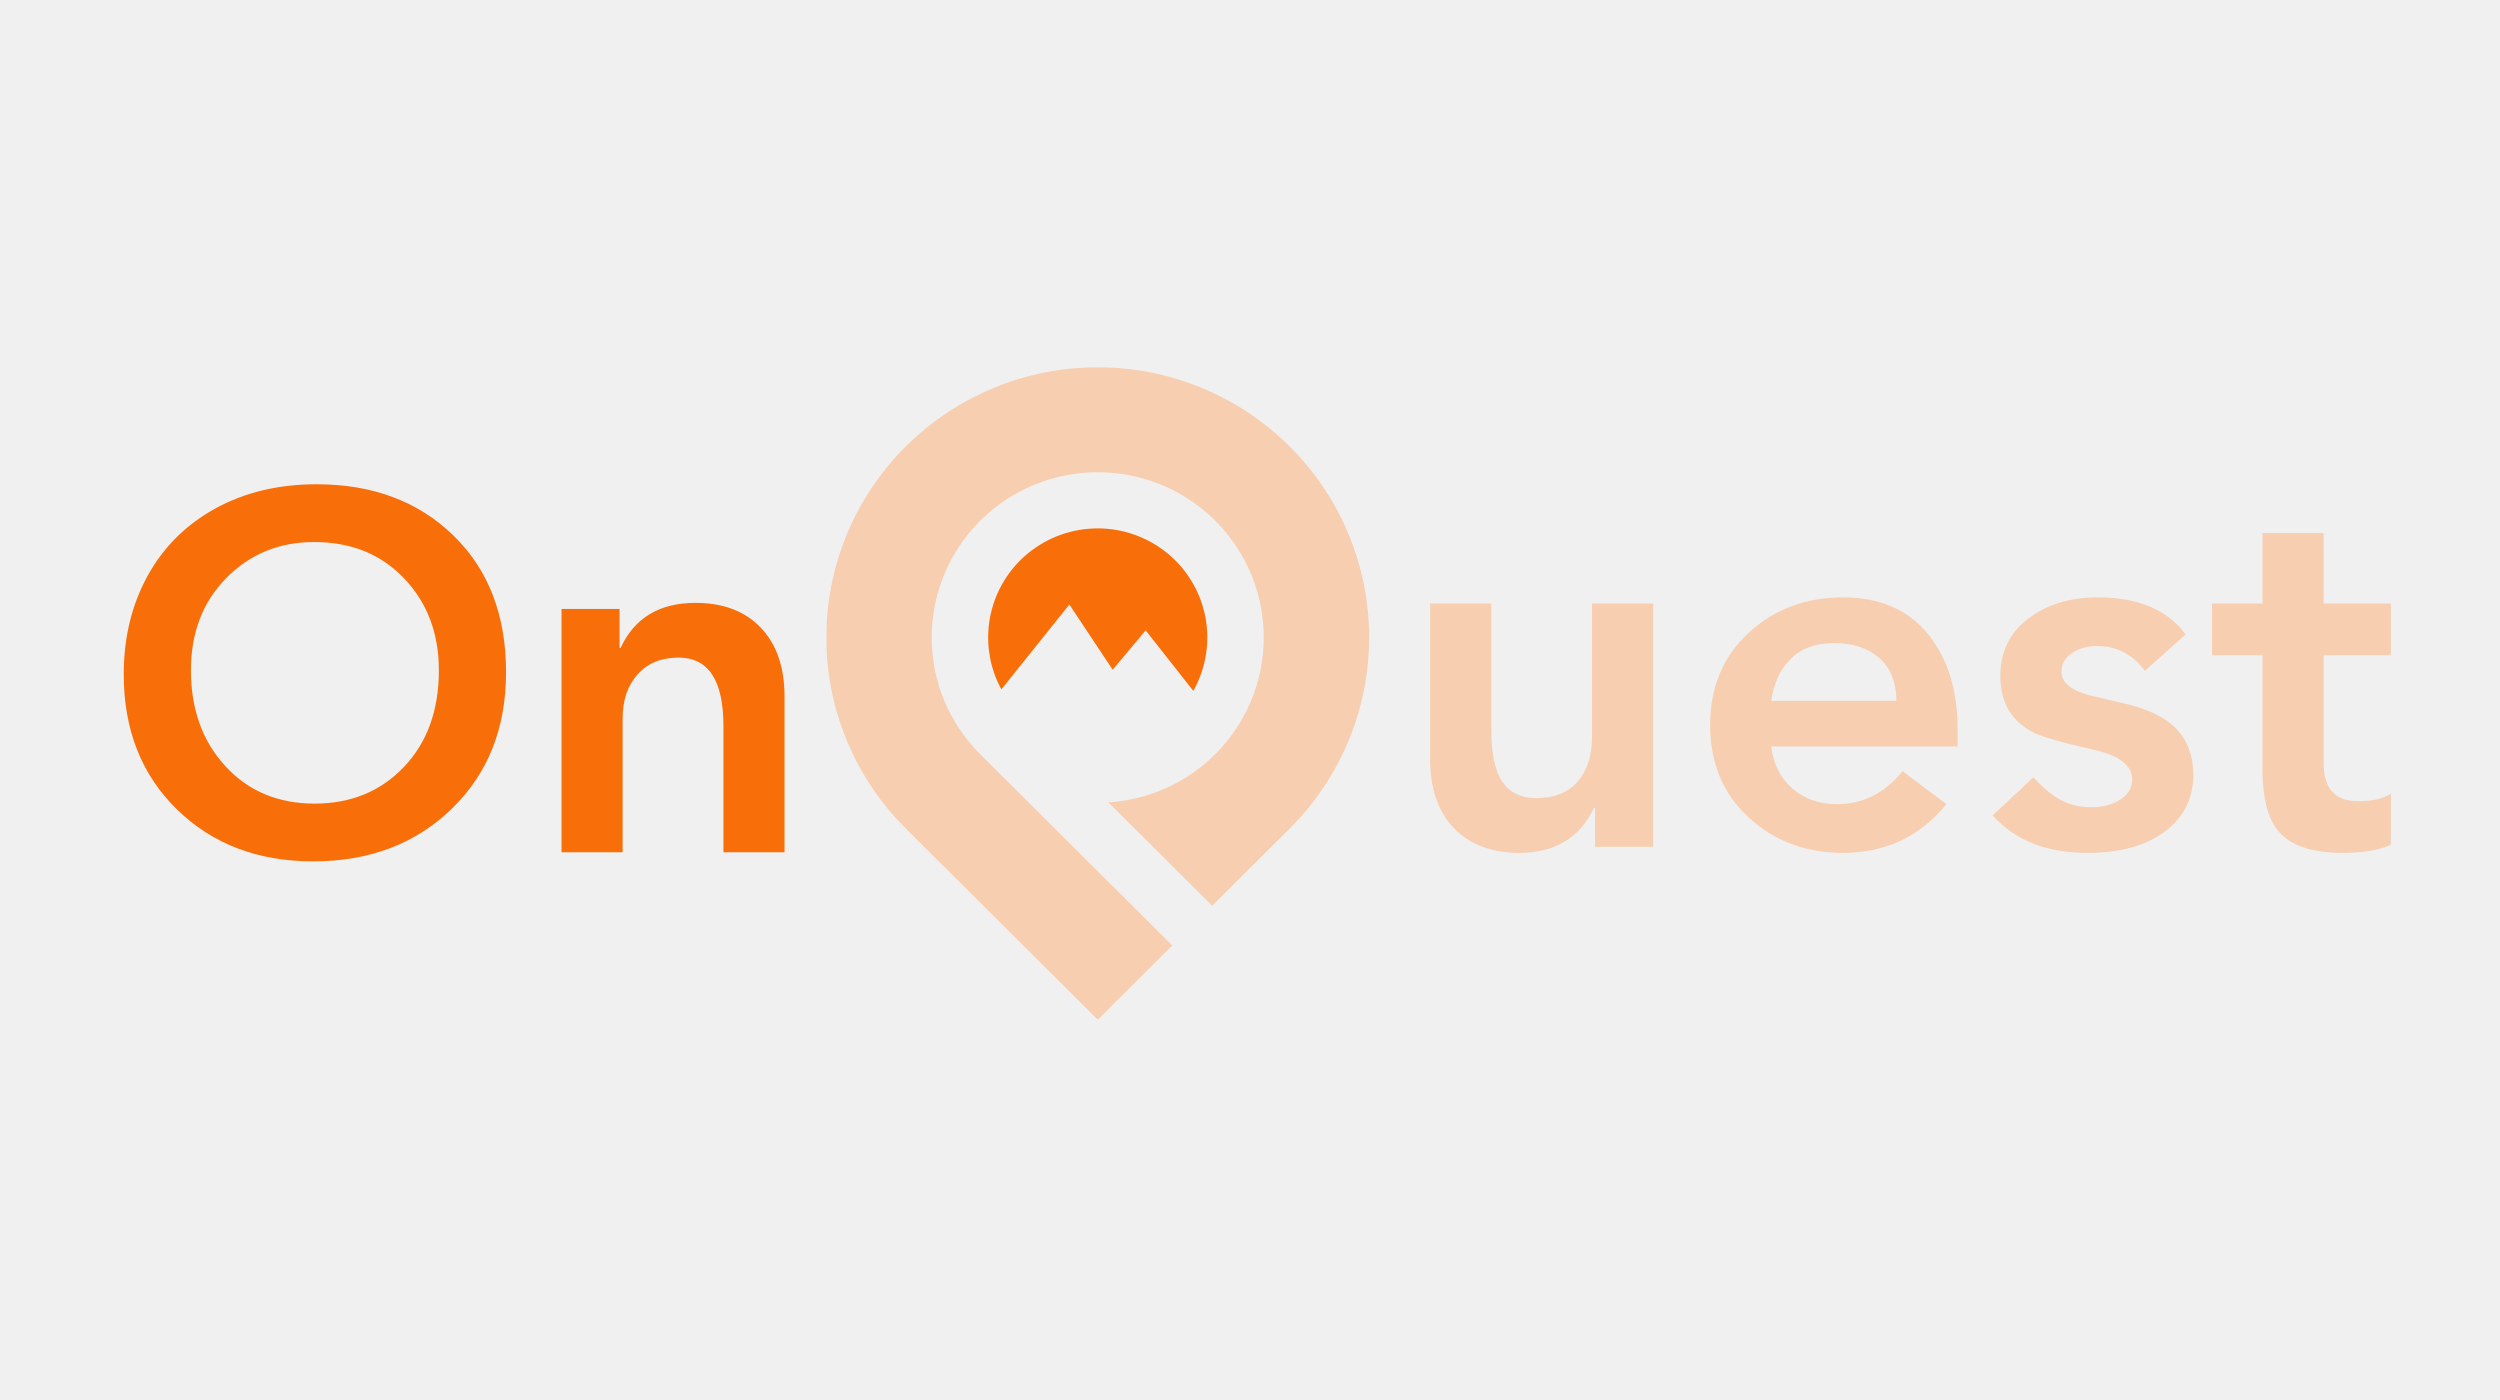
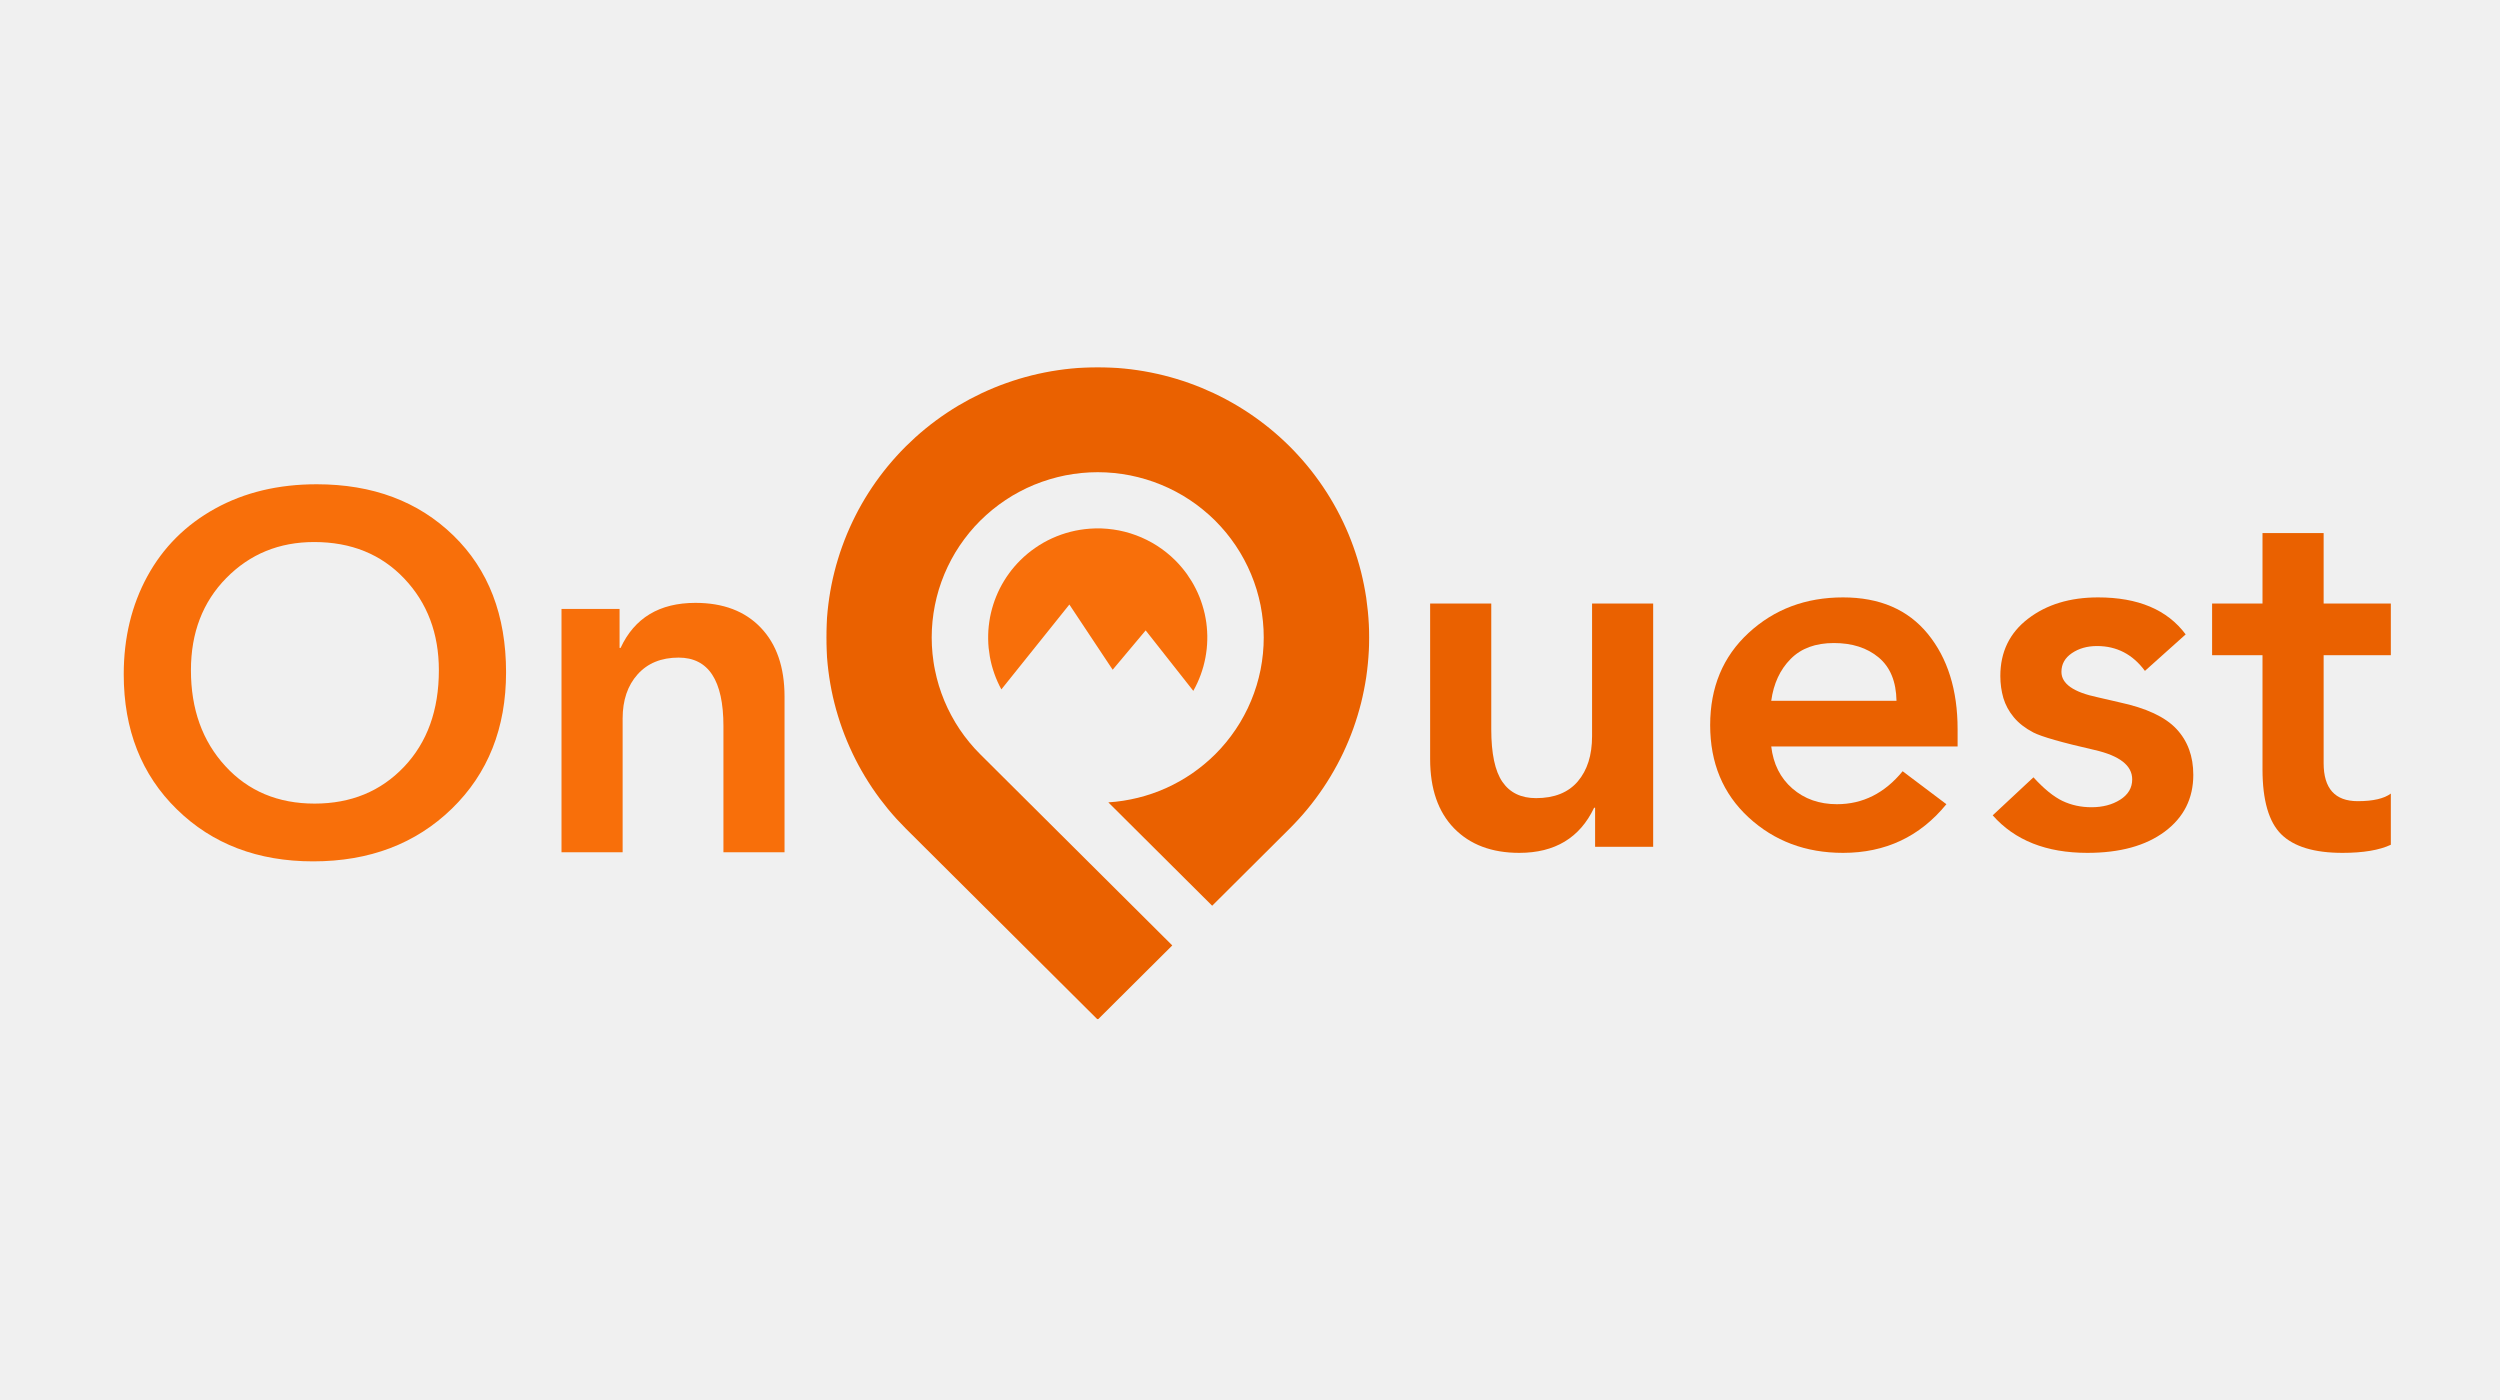
<svg xmlns="http://www.w3.org/2000/svg" width="75" height="42" viewBox="0 0 75 42" fill="none">
  <mask id="mask0_624_6335" style="mask-type:luminance" maskUnits="userSpaceOnUse" x="24" y="11" width="18" height="20">
    <path d="M24.787 11.014H41.094V30.576H24.787V11.014Z" fill="white" />
  </mask>
  <g mask="url(#mask0_624_6335)">
-     <path d="M27.174 13.392C27.08 13.486 26.988 13.582 26.898 13.681C26.809 13.779 26.722 13.879 26.637 13.982C26.553 14.084 26.471 14.189 26.391 14.296C26.312 14.402 26.235 14.511 26.161 14.621C26.087 14.731 26.016 14.843 25.947 14.957C25.879 15.071 25.813 15.186 25.75 15.303C25.688 15.42 25.628 15.539 25.571 15.659C25.514 15.778 25.46 15.9 25.409 16.022C25.358 16.145 25.31 16.269 25.265 16.394C25.22 16.519 25.178 16.644 25.14 16.771C25.101 16.898 25.065 17.026 25.033 17.155C25 17.284 24.971 17.413 24.945 17.543C24.919 17.673 24.897 17.804 24.877 17.935C24.858 18.067 24.841 18.198 24.828 18.33C24.815 18.462 24.805 18.595 24.799 18.727C24.792 18.86 24.789 18.992 24.789 19.125C24.789 19.258 24.792 19.39 24.799 19.523C24.805 19.655 24.815 19.787 24.828 19.919C24.841 20.051 24.858 20.183 24.877 20.314C24.897 20.445 24.919 20.576 24.945 20.706C24.971 20.836 25 20.966 25.033 21.095C25.065 21.223 25.101 21.351 25.14 21.478C25.178 21.605 25.22 21.731 25.265 21.856C25.31 21.981 25.358 22.105 25.409 22.227C25.46 22.349 25.514 22.471 25.571 22.591C25.628 22.711 25.688 22.829 25.75 22.946C25.813 23.063 25.879 23.179 25.947 23.292C26.016 23.406 26.087 23.518 26.161 23.629C26.235 23.739 26.312 23.847 26.391 23.954C26.471 24.06 26.553 24.165 26.637 24.268C26.722 24.37 26.809 24.471 26.898 24.569C26.988 24.667 27.08 24.763 27.174 24.857L32.932 30.589L35.168 28.363L29.41 22.631C29.352 22.574 29.296 22.515 29.241 22.455C29.186 22.395 29.133 22.333 29.081 22.27C29.03 22.208 28.98 22.144 28.931 22.079C28.883 22.014 28.836 21.947 28.79 21.88C28.745 21.812 28.701 21.744 28.659 21.674C28.617 21.604 28.577 21.534 28.539 21.462C28.5 21.391 28.464 21.318 28.429 21.245C28.394 21.172 28.361 21.097 28.33 21.023C28.299 20.947 28.269 20.872 28.242 20.795C28.214 20.719 28.189 20.642 28.165 20.564C28.142 20.486 28.12 20.408 28.1 20.329C28.08 20.251 28.062 20.172 28.047 20.092C28.03 20.013 28.017 19.933 28.005 19.852C27.993 19.772 27.983 19.692 27.975 19.611C27.967 19.53 27.961 19.449 27.957 19.368C27.953 19.287 27.951 19.206 27.951 19.125C27.951 19.044 27.953 18.963 27.957 18.881C27.961 18.8 27.967 18.72 27.975 18.639C27.983 18.558 27.993 18.477 28.005 18.397C28.017 18.317 28.03 18.237 28.047 18.157C28.062 18.078 28.08 17.999 28.1 17.92C28.12 17.841 28.142 17.763 28.165 17.685C28.189 17.608 28.214 17.531 28.242 17.454C28.269 17.378 28.299 17.302 28.33 17.227C28.361 17.152 28.394 17.078 28.429 17.005C28.464 16.931 28.5 16.859 28.539 16.787C28.577 16.715 28.617 16.645 28.659 16.575C28.701 16.506 28.745 16.437 28.79 16.37C28.836 16.302 28.883 16.236 28.931 16.171C28.98 16.106 29.03 16.042 29.081 15.979C29.133 15.916 29.186 15.855 29.241 15.794C29.296 15.735 29.352 15.676 29.41 15.618C29.467 15.561 29.526 15.505 29.587 15.451C29.647 15.396 29.709 15.343 29.772 15.292C29.835 15.24 29.899 15.19 29.965 15.142C30.03 15.094 30.097 15.047 30.165 15.002C30.232 14.957 30.301 14.913 30.371 14.871C30.441 14.83 30.512 14.79 30.584 14.752C30.656 14.713 30.729 14.677 30.802 14.642C30.876 14.607 30.95 14.575 31.026 14.543C31.101 14.512 31.177 14.483 31.254 14.456C31.331 14.429 31.408 14.403 31.486 14.38C31.564 14.356 31.642 14.334 31.721 14.315C31.8 14.295 31.88 14.277 31.96 14.261C32.04 14.245 32.12 14.232 32.201 14.22C32.281 14.208 32.362 14.198 32.444 14.19C32.525 14.182 32.606 14.176 32.687 14.172C32.769 14.168 32.85 14.166 32.932 14.166C33.013 14.166 33.095 14.168 33.176 14.172C33.258 14.176 33.339 14.182 33.42 14.19C33.501 14.198 33.582 14.208 33.662 14.22C33.743 14.232 33.823 14.245 33.903 14.261C33.983 14.277 34.063 14.295 34.142 14.315C34.221 14.334 34.299 14.356 34.378 14.38C34.456 14.403 34.533 14.429 34.61 14.456C34.686 14.483 34.763 14.513 34.838 14.544C34.913 14.575 34.987 14.608 35.061 14.642C35.135 14.677 35.208 14.713 35.28 14.752C35.352 14.79 35.422 14.83 35.492 14.871C35.562 14.913 35.631 14.957 35.699 15.002C35.767 15.047 35.833 15.094 35.899 15.142C35.964 15.19 36.028 15.24 36.091 15.292C36.154 15.343 36.216 15.396 36.277 15.451C36.337 15.505 36.396 15.561 36.454 15.618C36.511 15.676 36.568 15.735 36.622 15.795C36.677 15.855 36.73 15.916 36.782 15.979C36.834 16.042 36.884 16.106 36.932 16.171C36.981 16.236 37.028 16.302 37.073 16.37C37.118 16.437 37.162 16.506 37.204 16.576C37.246 16.645 37.286 16.716 37.324 16.787C37.363 16.859 37.399 16.931 37.434 17.005C37.469 17.078 37.502 17.152 37.533 17.227C37.564 17.302 37.594 17.378 37.621 17.454C37.649 17.531 37.674 17.608 37.698 17.685C37.721 17.763 37.743 17.841 37.763 17.92C37.783 17.999 37.801 18.078 37.817 18.157C37.833 18.237 37.846 18.317 37.858 18.397C37.87 18.477 37.88 18.558 37.888 18.639C37.896 18.72 37.902 18.8 37.906 18.881C37.91 18.963 37.912 19.044 37.912 19.125C37.912 19.206 37.91 19.287 37.906 19.368C37.902 19.449 37.896 19.53 37.888 19.611C37.88 19.692 37.87 19.772 37.858 19.852C37.846 19.933 37.833 20.013 37.817 20.092C37.801 20.172 37.783 20.251 37.763 20.329C37.743 20.408 37.721 20.486 37.698 20.564C37.674 20.642 37.649 20.719 37.621 20.795C37.594 20.872 37.564 20.947 37.533 21.022C37.502 21.097 37.469 21.171 37.434 21.245C37.399 21.318 37.363 21.39 37.324 21.462C37.286 21.534 37.246 21.604 37.204 21.674C37.162 21.744 37.118 21.812 37.073 21.879C37.028 21.947 36.981 22.013 36.932 22.078C36.884 22.144 36.834 22.208 36.782 22.27C36.73 22.333 36.677 22.395 36.622 22.455C36.568 22.515 36.511 22.574 36.454 22.631C36.241 22.842 36.011 23.032 35.764 23.203C35.517 23.372 35.257 23.519 34.984 23.642C34.71 23.765 34.428 23.862 34.136 23.934C33.845 24.006 33.549 24.052 33.25 24.071L36.365 27.172L38.69 24.857C38.784 24.763 38.876 24.667 38.965 24.569C39.055 24.471 39.142 24.37 39.226 24.268C39.311 24.165 39.393 24.06 39.472 23.954C39.551 23.847 39.628 23.739 39.702 23.629C39.776 23.518 39.848 23.406 39.916 23.292C39.985 23.179 40.05 23.063 40.113 22.946C40.176 22.829 40.236 22.711 40.293 22.591C40.35 22.471 40.404 22.349 40.455 22.227C40.506 22.105 40.554 21.981 40.599 21.856C40.644 21.731 40.685 21.605 40.724 21.478C40.763 21.351 40.798 21.223 40.831 21.095C40.863 20.966 40.892 20.836 40.918 20.706C40.944 20.576 40.967 20.445 40.987 20.314C41.006 20.183 41.022 20.051 41.035 19.919C41.048 19.787 41.058 19.655 41.065 19.523C41.072 19.39 41.075 19.258 41.075 19.125C41.075 18.992 41.072 18.86 41.065 18.727C41.058 18.594 41.048 18.462 41.035 18.33C41.022 18.198 41.006 18.067 40.987 17.935C40.967 17.804 40.944 17.673 40.918 17.543C40.892 17.413 40.863 17.284 40.831 17.155C40.798 17.026 40.763 16.898 40.724 16.771C40.685 16.644 40.644 16.519 40.599 16.394C40.554 16.269 40.506 16.145 40.455 16.022C40.404 15.9 40.35 15.778 40.293 15.659C40.236 15.539 40.176 15.42 40.113 15.303C40.05 15.186 39.985 15.071 39.916 14.957C39.848 14.843 39.776 14.731 39.702 14.621C39.628 14.511 39.552 14.402 39.472 14.296C39.393 14.189 39.311 14.084 39.226 13.982C39.142 13.879 39.055 13.779 38.965 13.681C38.876 13.582 38.784 13.486 38.69 13.392C38.596 13.299 38.499 13.207 38.4 13.118C38.301 13.029 38.201 12.942 38.098 12.858C37.995 12.774 37.889 12.692 37.782 12.613C37.675 12.534 37.566 12.458 37.456 12.384C37.345 12.31 37.232 12.24 37.118 12.171C37.004 12.103 36.888 12.038 36.77 11.975C36.653 11.913 36.534 11.853 36.413 11.796C36.293 11.74 36.171 11.686 36.048 11.635C35.925 11.584 35.8 11.537 35.675 11.492C35.55 11.447 35.423 11.406 35.295 11.367C35.168 11.329 35.04 11.293 34.91 11.261C34.781 11.229 34.651 11.2 34.52 11.174C34.39 11.148 34.258 11.125 34.127 11.106C33.995 11.086 33.863 11.07 33.73 11.057C33.597 11.044 33.465 11.034 33.331 11.028C33.198 11.021 33.065 11.018 32.932 11.018C32.799 11.018 32.665 11.021 32.532 11.028C32.399 11.034 32.266 11.044 32.134 11.057C32.001 11.07 31.869 11.086 31.737 11.106C31.605 11.125 31.474 11.148 31.343 11.174C31.212 11.2 31.082 11.229 30.953 11.261C30.824 11.293 30.695 11.329 30.568 11.367C30.44 11.406 30.314 11.447 30.189 11.492C30.063 11.537 29.939 11.584 29.816 11.635C29.692 11.686 29.571 11.74 29.45 11.796C29.33 11.853 29.211 11.913 29.093 11.975C28.976 12.038 28.86 12.103 28.745 12.171C28.631 12.24 28.519 12.31 28.408 12.384C28.297 12.458 28.188 12.534 28.081 12.613C27.974 12.692 27.869 12.774 27.766 12.858C27.663 12.942 27.562 13.029 27.463 13.118C27.365 13.207 27.268 13.299 27.174 13.392Z" fill="#F7CEB0" />
+     <path d="M27.174 13.392C27.08 13.486 26.988 13.582 26.898 13.681C26.809 13.779 26.722 13.879 26.637 13.982C26.553 14.084 26.471 14.189 26.391 14.296C26.312 14.402 26.235 14.511 26.161 14.621C26.087 14.731 26.016 14.843 25.947 14.957C25.879 15.071 25.813 15.186 25.75 15.303C25.688 15.42 25.628 15.539 25.571 15.659C25.514 15.778 25.46 15.9 25.409 16.022C25.358 16.145 25.31 16.269 25.265 16.394C25.22 16.519 25.178 16.644 25.14 16.771C25.101 16.898 25.065 17.026 25.033 17.155C25 17.284 24.971 17.413 24.945 17.543C24.919 17.673 24.897 17.804 24.877 17.935C24.858 18.067 24.841 18.198 24.828 18.33C24.815 18.462 24.805 18.595 24.799 18.727C24.792 18.86 24.789 18.992 24.789 19.125C24.789 19.258 24.792 19.39 24.799 19.523C24.805 19.655 24.815 19.787 24.828 19.919C24.841 20.051 24.858 20.183 24.877 20.314C24.897 20.445 24.919 20.576 24.945 20.706C24.971 20.836 25 20.966 25.033 21.095C25.065 21.223 25.101 21.351 25.14 21.478C25.178 21.605 25.22 21.731 25.265 21.856C25.31 21.981 25.358 22.105 25.409 22.227C25.46 22.349 25.514 22.471 25.571 22.591C25.628 22.711 25.688 22.829 25.75 22.946C25.813 23.063 25.879 23.179 25.947 23.292C26.016 23.406 26.087 23.518 26.161 23.629C26.235 23.739 26.312 23.847 26.391 23.954C26.471 24.06 26.553 24.165 26.637 24.268C26.722 24.37 26.809 24.471 26.898 24.569C26.988 24.667 27.08 24.763 27.174 24.857L32.932 30.589L35.168 28.363L29.41 22.631C29.352 22.574 29.296 22.515 29.241 22.455C29.186 22.395 29.133 22.333 29.081 22.27C29.03 22.208 28.98 22.144 28.931 22.079C28.883 22.014 28.836 21.947 28.79 21.88C28.745 21.812 28.701 21.744 28.659 21.674C28.617 21.604 28.577 21.534 28.539 21.462C28.5 21.391 28.464 21.318 28.429 21.245C28.394 21.172 28.361 21.097 28.33 21.023C28.299 20.947 28.269 20.872 28.242 20.795C28.214 20.719 28.189 20.642 28.165 20.564C28.142 20.486 28.12 20.408 28.1 20.329C28.08 20.251 28.062 20.172 28.047 20.092C28.03 20.013 28.017 19.933 28.005 19.852C27.993 19.772 27.983 19.692 27.975 19.611C27.967 19.53 27.961 19.449 27.957 19.368C27.953 19.287 27.951 19.206 27.951 19.125C27.951 19.044 27.953 18.963 27.957 18.881C27.961 18.8 27.967 18.72 27.975 18.639C27.983 18.558 27.993 18.477 28.005 18.397C28.017 18.317 28.03 18.237 28.047 18.157C28.062 18.078 28.08 17.999 28.1 17.92C28.12 17.841 28.142 17.763 28.165 17.685C28.189 17.608 28.214 17.531 28.242 17.454C28.269 17.378 28.299 17.302 28.33 17.227C28.361 17.152 28.394 17.078 28.429 17.005C28.464 16.931 28.5 16.859 28.539 16.787C28.577 16.715 28.617 16.645 28.659 16.575C28.701 16.506 28.745 16.437 28.79 16.37C28.836 16.302 28.883 16.236 28.931 16.171C28.98 16.106 29.03 16.042 29.081 15.979C29.133 15.916 29.186 15.855 29.241 15.794C29.296 15.735 29.352 15.676 29.41 15.618C29.467 15.561 29.526 15.505 29.587 15.451C29.647 15.396 29.709 15.343 29.772 15.292C29.835 15.24 29.899 15.19 29.965 15.142C30.03 15.094 30.097 15.047 30.165 15.002C30.232 14.957 30.301 14.913 30.371 14.871C30.441 14.83 30.512 14.79 30.584 14.752C30.656 14.713 30.729 14.677 30.802 14.642C30.876 14.607 30.95 14.575 31.026 14.543C31.101 14.512 31.177 14.483 31.254 14.456C31.331 14.429 31.408 14.403 31.486 14.38C31.564 14.356 31.642 14.334 31.721 14.315C31.8 14.295 31.88 14.277 31.96 14.261C32.04 14.245 32.12 14.232 32.201 14.22C32.281 14.208 32.362 14.198 32.444 14.19C32.525 14.182 32.606 14.176 32.687 14.172C32.769 14.168 32.85 14.166 32.932 14.166C33.013 14.166 33.095 14.168 33.176 14.172C33.258 14.176 33.339 14.182 33.42 14.19C33.501 14.198 33.582 14.208 33.662 14.22C33.743 14.232 33.823 14.245 33.903 14.261C33.983 14.277 34.063 14.295 34.142 14.315C34.221 14.334 34.299 14.356 34.378 14.38C34.456 14.403 34.533 14.429 34.61 14.456C34.686 14.483 34.763 14.513 34.838 14.544C34.913 14.575 34.987 14.608 35.061 14.642C35.135 14.677 35.208 14.713 35.28 14.752C35.352 14.79 35.422 14.83 35.492 14.871C35.562 14.913 35.631 14.957 35.699 15.002C35.767 15.047 35.833 15.094 35.899 15.142C35.964 15.19 36.028 15.24 36.091 15.292C36.154 15.343 36.216 15.396 36.277 15.451C36.337 15.505 36.396 15.561 36.454 15.618C36.511 15.676 36.568 15.735 36.622 15.795C36.677 15.855 36.73 15.916 36.782 15.979C36.834 16.042 36.884 16.106 36.932 16.171C36.981 16.236 37.028 16.302 37.073 16.37C37.118 16.437 37.162 16.506 37.204 16.576C37.246 16.645 37.286 16.716 37.324 16.787C37.363 16.859 37.399 16.931 37.434 17.005C37.469 17.078 37.502 17.152 37.533 17.227C37.564 17.302 37.594 17.378 37.621 17.454C37.649 17.531 37.674 17.608 37.698 17.685C37.721 17.763 37.743 17.841 37.763 17.92C37.783 17.999 37.801 18.078 37.817 18.157C37.833 18.237 37.846 18.317 37.858 18.397C37.87 18.477 37.88 18.558 37.888 18.639C37.896 18.72 37.902 18.8 37.906 18.881C37.91 18.963 37.912 19.044 37.912 19.125C37.912 19.206 37.91 19.287 37.906 19.368C37.902 19.449 37.896 19.53 37.888 19.611C37.88 19.692 37.87 19.772 37.858 19.852C37.846 19.933 37.833 20.013 37.817 20.092C37.801 20.172 37.783 20.251 37.763 20.329C37.743 20.408 37.721 20.486 37.698 20.564C37.674 20.642 37.649 20.719 37.621 20.795C37.594 20.872 37.564 20.947 37.533 21.022C37.502 21.097 37.469 21.171 37.434 21.245C37.399 21.318 37.363 21.39 37.324 21.462C37.286 21.534 37.246 21.604 37.204 21.674C37.162 21.744 37.118 21.812 37.073 21.879C37.028 21.947 36.981 22.013 36.932 22.078C36.884 22.144 36.834 22.208 36.782 22.27C36.73 22.333 36.677 22.395 36.622 22.455C36.568 22.515 36.511 22.574 36.454 22.631C36.241 22.842 36.011 23.032 35.764 23.203C35.517 23.372 35.257 23.519 34.984 23.642C34.71 23.765 34.428 23.862 34.136 23.934C33.845 24.006 33.549 24.052 33.25 24.071L36.365 27.172L38.69 24.857C38.784 24.763 38.876 24.667 38.965 24.569C39.055 24.471 39.142 24.37 39.226 24.268C39.311 24.165 39.393 24.06 39.472 23.954C39.551 23.847 39.628 23.739 39.702 23.629C39.776 23.518 39.848 23.406 39.916 23.292C39.985 23.179 40.05 23.063 40.113 22.946C40.176 22.829 40.236 22.711 40.293 22.591C40.35 22.471 40.404 22.349 40.455 22.227C40.506 22.105 40.554 21.981 40.599 21.856C40.644 21.731 40.685 21.605 40.724 21.478C40.763 21.351 40.798 21.223 40.831 21.095C40.863 20.966 40.892 20.836 40.918 20.706C40.944 20.576 40.967 20.445 40.987 20.314C41.006 20.183 41.022 20.051 41.035 19.919C41.048 19.787 41.058 19.655 41.065 19.523C41.072 19.39 41.075 19.258 41.075 19.125C41.075 18.992 41.072 18.86 41.065 18.727C41.058 18.594 41.048 18.462 41.035 18.33C41.022 18.198 41.006 18.067 40.987 17.935C40.967 17.804 40.944 17.673 40.918 17.543C40.892 17.413 40.863 17.284 40.831 17.155C40.798 17.026 40.763 16.898 40.724 16.771C40.685 16.644 40.644 16.519 40.599 16.394C40.554 16.269 40.506 16.145 40.455 16.022C40.404 15.9 40.35 15.778 40.293 15.659C40.236 15.539 40.176 15.42 40.113 15.303C40.05 15.186 39.985 15.071 39.916 14.957C39.848 14.843 39.776 14.731 39.702 14.621C39.628 14.511 39.552 14.402 39.472 14.296C39.393 14.189 39.311 14.084 39.226 13.982C39.142 13.879 39.055 13.779 38.965 13.681C38.876 13.582 38.784 13.486 38.69 13.392C38.596 13.299 38.499 13.207 38.4 13.118C38.301 13.029 38.201 12.942 38.098 12.858C37.995 12.774 37.889 12.692 37.782 12.613C37.675 12.534 37.566 12.458 37.456 12.384C37.345 12.31 37.232 12.24 37.118 12.171C37.004 12.103 36.888 12.038 36.77 11.975C36.653 11.913 36.534 11.853 36.413 11.796C36.293 11.74 36.171 11.686 36.048 11.635C35.925 11.584 35.8 11.537 35.675 11.492C35.55 11.447 35.423 11.406 35.295 11.367C35.168 11.329 35.04 11.293 34.91 11.261C34.781 11.229 34.651 11.2 34.52 11.174C34.39 11.148 34.258 11.125 34.127 11.106C33.995 11.086 33.863 11.07 33.73 11.057C33.597 11.044 33.465 11.034 33.331 11.028C33.198 11.021 33.065 11.018 32.932 11.018C32.799 11.018 32.665 11.021 32.532 11.028C32.399 11.034 32.266 11.044 32.134 11.057C32.001 11.07 31.869 11.086 31.737 11.106C31.605 11.125 31.474 11.148 31.343 11.174C31.212 11.2 31.082 11.229 30.953 11.261C30.824 11.293 30.695 11.329 30.568 11.367C30.44 11.406 30.314 11.447 30.189 11.492C30.063 11.537 29.939 11.584 29.816 11.635C29.692 11.686 29.571 11.74 29.45 11.796C29.33 11.853 29.211 11.913 29.093 11.975C28.976 12.038 28.86 12.103 28.745 12.171C28.631 12.24 28.519 12.31 28.408 12.384C28.297 12.458 28.188 12.534 28.081 12.613C27.974 12.692 27.869 12.774 27.766 12.858C27.663 12.942 27.562 13.029 27.463 13.118C27.365 13.207 27.268 13.299 27.174 13.392Z" fill="#EA6100" />
  </g>
  <path d="M32.698 15.86C32.502 15.874 32.309 15.905 32.119 15.953C31.929 16.001 31.745 16.066 31.566 16.147C31.387 16.228 31.218 16.324 31.057 16.436C30.896 16.547 30.746 16.672 30.607 16.81C30.545 16.872 30.485 16.936 30.428 17.003C30.372 17.069 30.317 17.138 30.266 17.209C30.215 17.28 30.166 17.353 30.121 17.427C30.075 17.502 30.033 17.579 29.993 17.657C29.954 17.735 29.918 17.815 29.885 17.896C29.852 17.977 29.822 18.059 29.796 18.142C29.77 18.226 29.747 18.31 29.727 18.395C29.707 18.48 29.691 18.566 29.679 18.653C29.666 18.739 29.657 18.826 29.651 18.913C29.646 19 29.644 19.088 29.645 19.175C29.646 19.263 29.651 19.35 29.659 19.437C29.668 19.524 29.68 19.61 29.695 19.697C29.71 19.783 29.729 19.868 29.751 19.953C29.774 20.037 29.799 20.121 29.828 20.203C29.857 20.286 29.889 20.367 29.925 20.447C29.96 20.527 29.999 20.605 30.041 20.682L32.081 18.136L33.38 20.092L34.37 18.912L35.799 20.726C35.842 20.649 35.883 20.57 35.92 20.489C35.957 20.409 35.99 20.327 36.021 20.244C36.051 20.161 36.078 20.077 36.102 19.991C36.125 19.906 36.145 19.82 36.162 19.733C36.178 19.646 36.191 19.559 36.201 19.471C36.21 19.383 36.216 19.295 36.218 19.206C36.221 19.118 36.219 19.03 36.214 18.941C36.209 18.853 36.201 18.765 36.189 18.677C36.176 18.59 36.161 18.503 36.142 18.416C36.122 18.33 36.1 18.245 36.073 18.16C36.047 18.075 36.018 17.992 35.985 17.91C35.952 17.828 35.916 17.747 35.876 17.668C35.837 17.589 35.794 17.511 35.748 17.435C35.702 17.36 35.653 17.286 35.602 17.214C35.55 17.142 35.495 17.073 35.437 17.005C35.38 16.938 35.32 16.873 35.257 16.81C35.174 16.727 35.087 16.649 34.995 16.576C34.904 16.503 34.809 16.434 34.71 16.371C34.611 16.308 34.509 16.25 34.404 16.198C34.299 16.145 34.191 16.099 34.081 16.058C33.971 16.017 33.859 15.982 33.745 15.953C33.631 15.924 33.516 15.901 33.4 15.885C33.284 15.868 33.167 15.858 33.049 15.853C32.932 15.849 32.815 15.851 32.698 15.86Z" fill="#F86F0A" />
-   <path d="M44.738 18.105V21.876C44.738 22.606 44.849 23.133 45.073 23.457C45.297 23.782 45.633 23.944 46.081 23.944C46.632 23.944 47.049 23.776 47.334 23.442C47.619 23.107 47.762 22.656 47.762 22.088V18.105H49.595V25.404H47.853V24.233H47.823C47.395 25.135 46.647 25.586 45.578 25.586C44.753 25.586 44.101 25.34 43.622 24.849C43.144 24.357 42.904 23.665 42.904 22.773V18.105H44.738Z" fill="#F7CEB0" />
-   <path d="M55.291 17.922C56.391 17.922 57.239 18.287 57.835 19.017C58.43 19.747 58.728 20.7 58.728 21.876V22.393H53.137C53.199 22.92 53.41 23.341 53.771 23.655C54.133 23.969 54.578 24.126 55.108 24.126C55.882 24.126 56.539 23.797 57.079 23.137L58.392 24.126C57.598 25.099 56.564 25.586 55.291 25.586C54.171 25.586 53.227 25.231 52.458 24.522C51.689 23.812 51.305 22.89 51.305 21.754C51.305 20.618 51.689 19.696 52.458 18.987C53.227 18.277 54.171 17.922 55.291 17.922ZM56.895 21.024C56.885 20.447 56.707 20.013 56.36 19.724C56.014 19.435 55.566 19.291 55.016 19.291C54.466 19.291 54.033 19.45 53.718 19.77C53.402 20.089 53.208 20.507 53.137 21.024H56.895Z" fill="#F7CEB0" />
-   <path d="M62.942 17.922C64.144 17.922 65.02 18.292 65.57 19.032L64.348 20.127C63.981 19.63 63.502 19.381 62.912 19.381C62.617 19.381 62.365 19.453 62.156 19.595C61.947 19.737 61.843 19.924 61.843 20.157C61.843 20.512 62.204 20.766 62.928 20.918L63.584 21.07C64.388 21.242 64.958 21.509 65.294 21.869C65.63 22.228 65.799 22.687 65.799 23.244C65.799 23.954 65.514 24.522 64.944 24.947C64.373 25.373 63.599 25.586 62.622 25.586C61.39 25.586 60.443 25.211 59.781 24.46L61.003 23.32C61.319 23.665 61.609 23.901 61.874 24.028C62.139 24.154 62.428 24.217 62.744 24.217C63.08 24.217 63.368 24.142 63.607 23.99C63.846 23.837 63.966 23.635 63.966 23.381C63.966 22.965 63.589 22.671 62.836 22.499C61.858 22.276 61.247 22.101 61.002 21.975C60.758 21.848 60.562 21.696 60.415 21.519C60.267 21.341 60.163 21.148 60.101 20.941C60.041 20.733 60.01 20.512 60.01 20.279C60.01 19.559 60.288 18.986 60.843 18.561C61.398 18.135 62.098 17.922 62.942 17.922Z" fill="#F7CEB0" />
-   <path d="M69.709 15.991V18.105H71.725V19.655H69.709V22.894C69.709 23.655 70.05 24.035 70.732 24.035C71.19 24.035 71.521 23.959 71.725 23.807V25.343C71.378 25.505 70.895 25.586 70.274 25.586C69.428 25.586 68.817 25.401 68.44 25.031C68.064 24.661 67.875 24.01 67.875 23.077V19.655H66.363V18.105H67.875V15.991H69.709Z" fill="#F7CEB0" />
+   <path d="M44.738 18.105V21.876C44.738 22.606 44.849 23.133 45.073 23.457C45.297 23.782 45.633 23.944 46.081 23.944C46.632 23.944 47.049 23.776 47.334 23.442C47.619 23.107 47.762 22.656 47.762 22.088V18.105H49.595V25.404H47.853V24.233H47.823C47.395 25.135 46.647 25.586 45.578 25.586C44.753 25.586 44.101 25.34 43.622 24.849C43.144 24.357 42.904 23.665 42.904 22.773V18.105H44.738Z" fill="#EA6100" />
+   <path d="M55.291 17.922C56.391 17.922 57.239 18.287 57.835 19.017C58.43 19.747 58.728 20.7 58.728 21.876V22.393H53.137C53.199 22.92 53.41 23.341 53.771 23.655C54.133 23.969 54.578 24.126 55.108 24.126C55.882 24.126 56.539 23.797 57.079 23.137L58.392 24.126C57.598 25.099 56.564 25.586 55.291 25.586C54.171 25.586 53.227 25.231 52.458 24.522C51.689 23.812 51.305 22.89 51.305 21.754C51.305 20.618 51.689 19.696 52.458 18.987C53.227 18.277 54.171 17.922 55.291 17.922ZM56.895 21.024C56.885 20.447 56.707 20.013 56.36 19.724C56.014 19.435 55.566 19.291 55.016 19.291C54.466 19.291 54.033 19.45 53.718 19.77C53.402 20.089 53.208 20.507 53.137 21.024H56.895Z" fill="#EA6100" />
+   <path d="M62.942 17.922C64.144 17.922 65.02 18.292 65.57 19.032L64.348 20.127C63.981 19.63 63.502 19.381 62.912 19.381C62.617 19.381 62.365 19.453 62.156 19.595C61.947 19.737 61.843 19.924 61.843 20.157C61.843 20.512 62.204 20.766 62.928 20.918L63.584 21.07C64.388 21.242 64.958 21.509 65.294 21.869C65.63 22.228 65.799 22.687 65.799 23.244C65.799 23.954 65.514 24.522 64.944 24.947C64.373 25.373 63.599 25.586 62.622 25.586C61.39 25.586 60.443 25.211 59.781 24.46L61.003 23.32C61.319 23.665 61.609 23.901 61.874 24.028C62.139 24.154 62.428 24.217 62.744 24.217C63.08 24.217 63.368 24.142 63.607 23.99C63.846 23.837 63.966 23.635 63.966 23.381C63.966 22.965 63.589 22.671 62.836 22.499C61.858 22.276 61.247 22.101 61.002 21.975C60.758 21.848 60.562 21.696 60.415 21.519C60.267 21.341 60.163 21.148 60.101 20.941C60.041 20.733 60.01 20.512 60.01 20.279C60.01 19.559 60.288 18.986 60.843 18.561C61.398 18.135 62.098 17.922 62.942 17.922Z" fill="#EA6100" />
+   <path d="M69.709 15.991V18.105H71.725V19.655H69.709V22.894C69.709 23.655 70.05 24.035 70.732 24.035C71.19 24.035 71.521 23.959 71.725 23.807V25.343C71.378 25.505 70.895 25.586 70.274 25.586C69.428 25.586 68.817 25.401 68.44 25.031C68.064 24.661 67.875 24.01 67.875 23.077V19.655H66.363V18.105H67.875V15.991H69.709Z" fill="#EA6100" />
  <path d="M15.182 20.169C15.182 21.842 14.64 23.206 13.556 24.26C12.471 25.314 11.084 25.841 9.394 25.841C7.734 25.841 6.371 25.322 5.308 24.282C4.244 23.243 3.712 21.892 3.712 20.23C3.712 19.135 3.948 18.155 4.421 17.288C4.895 16.421 5.572 15.745 6.453 15.258C7.334 14.771 8.35 14.528 9.5 14.528C11.18 14.528 12.547 15.04 13.601 16.064C14.655 17.088 15.182 18.456 15.182 20.169ZM5.728 20.108C5.728 21.274 6.071 22.232 6.759 22.982C7.446 23.732 8.339 24.108 9.439 24.108C10.528 24.108 11.422 23.74 12.12 23.006C12.818 22.271 13.166 21.305 13.166 20.108C13.166 19.003 12.82 18.086 12.127 17.356C11.435 16.626 10.534 16.261 9.424 16.261C8.375 16.261 7.497 16.621 6.789 17.341C6.081 18.061 5.728 18.983 5.728 20.108Z" fill="#F86F0A" />
  <path d="M20.863 18.086C21.698 18.086 22.352 18.335 22.825 18.832C23.299 19.328 23.536 20.017 23.536 20.899V25.567H21.703V21.782C21.703 20.413 21.255 19.728 20.358 19.728C19.839 19.728 19.429 19.896 19.129 20.23C18.829 20.564 18.679 21.005 18.679 21.553V25.567H16.845V18.268H18.587V19.439H18.617C19.035 18.537 19.783 18.086 20.863 18.086Z" fill="#F86F0A" />
</svg>
